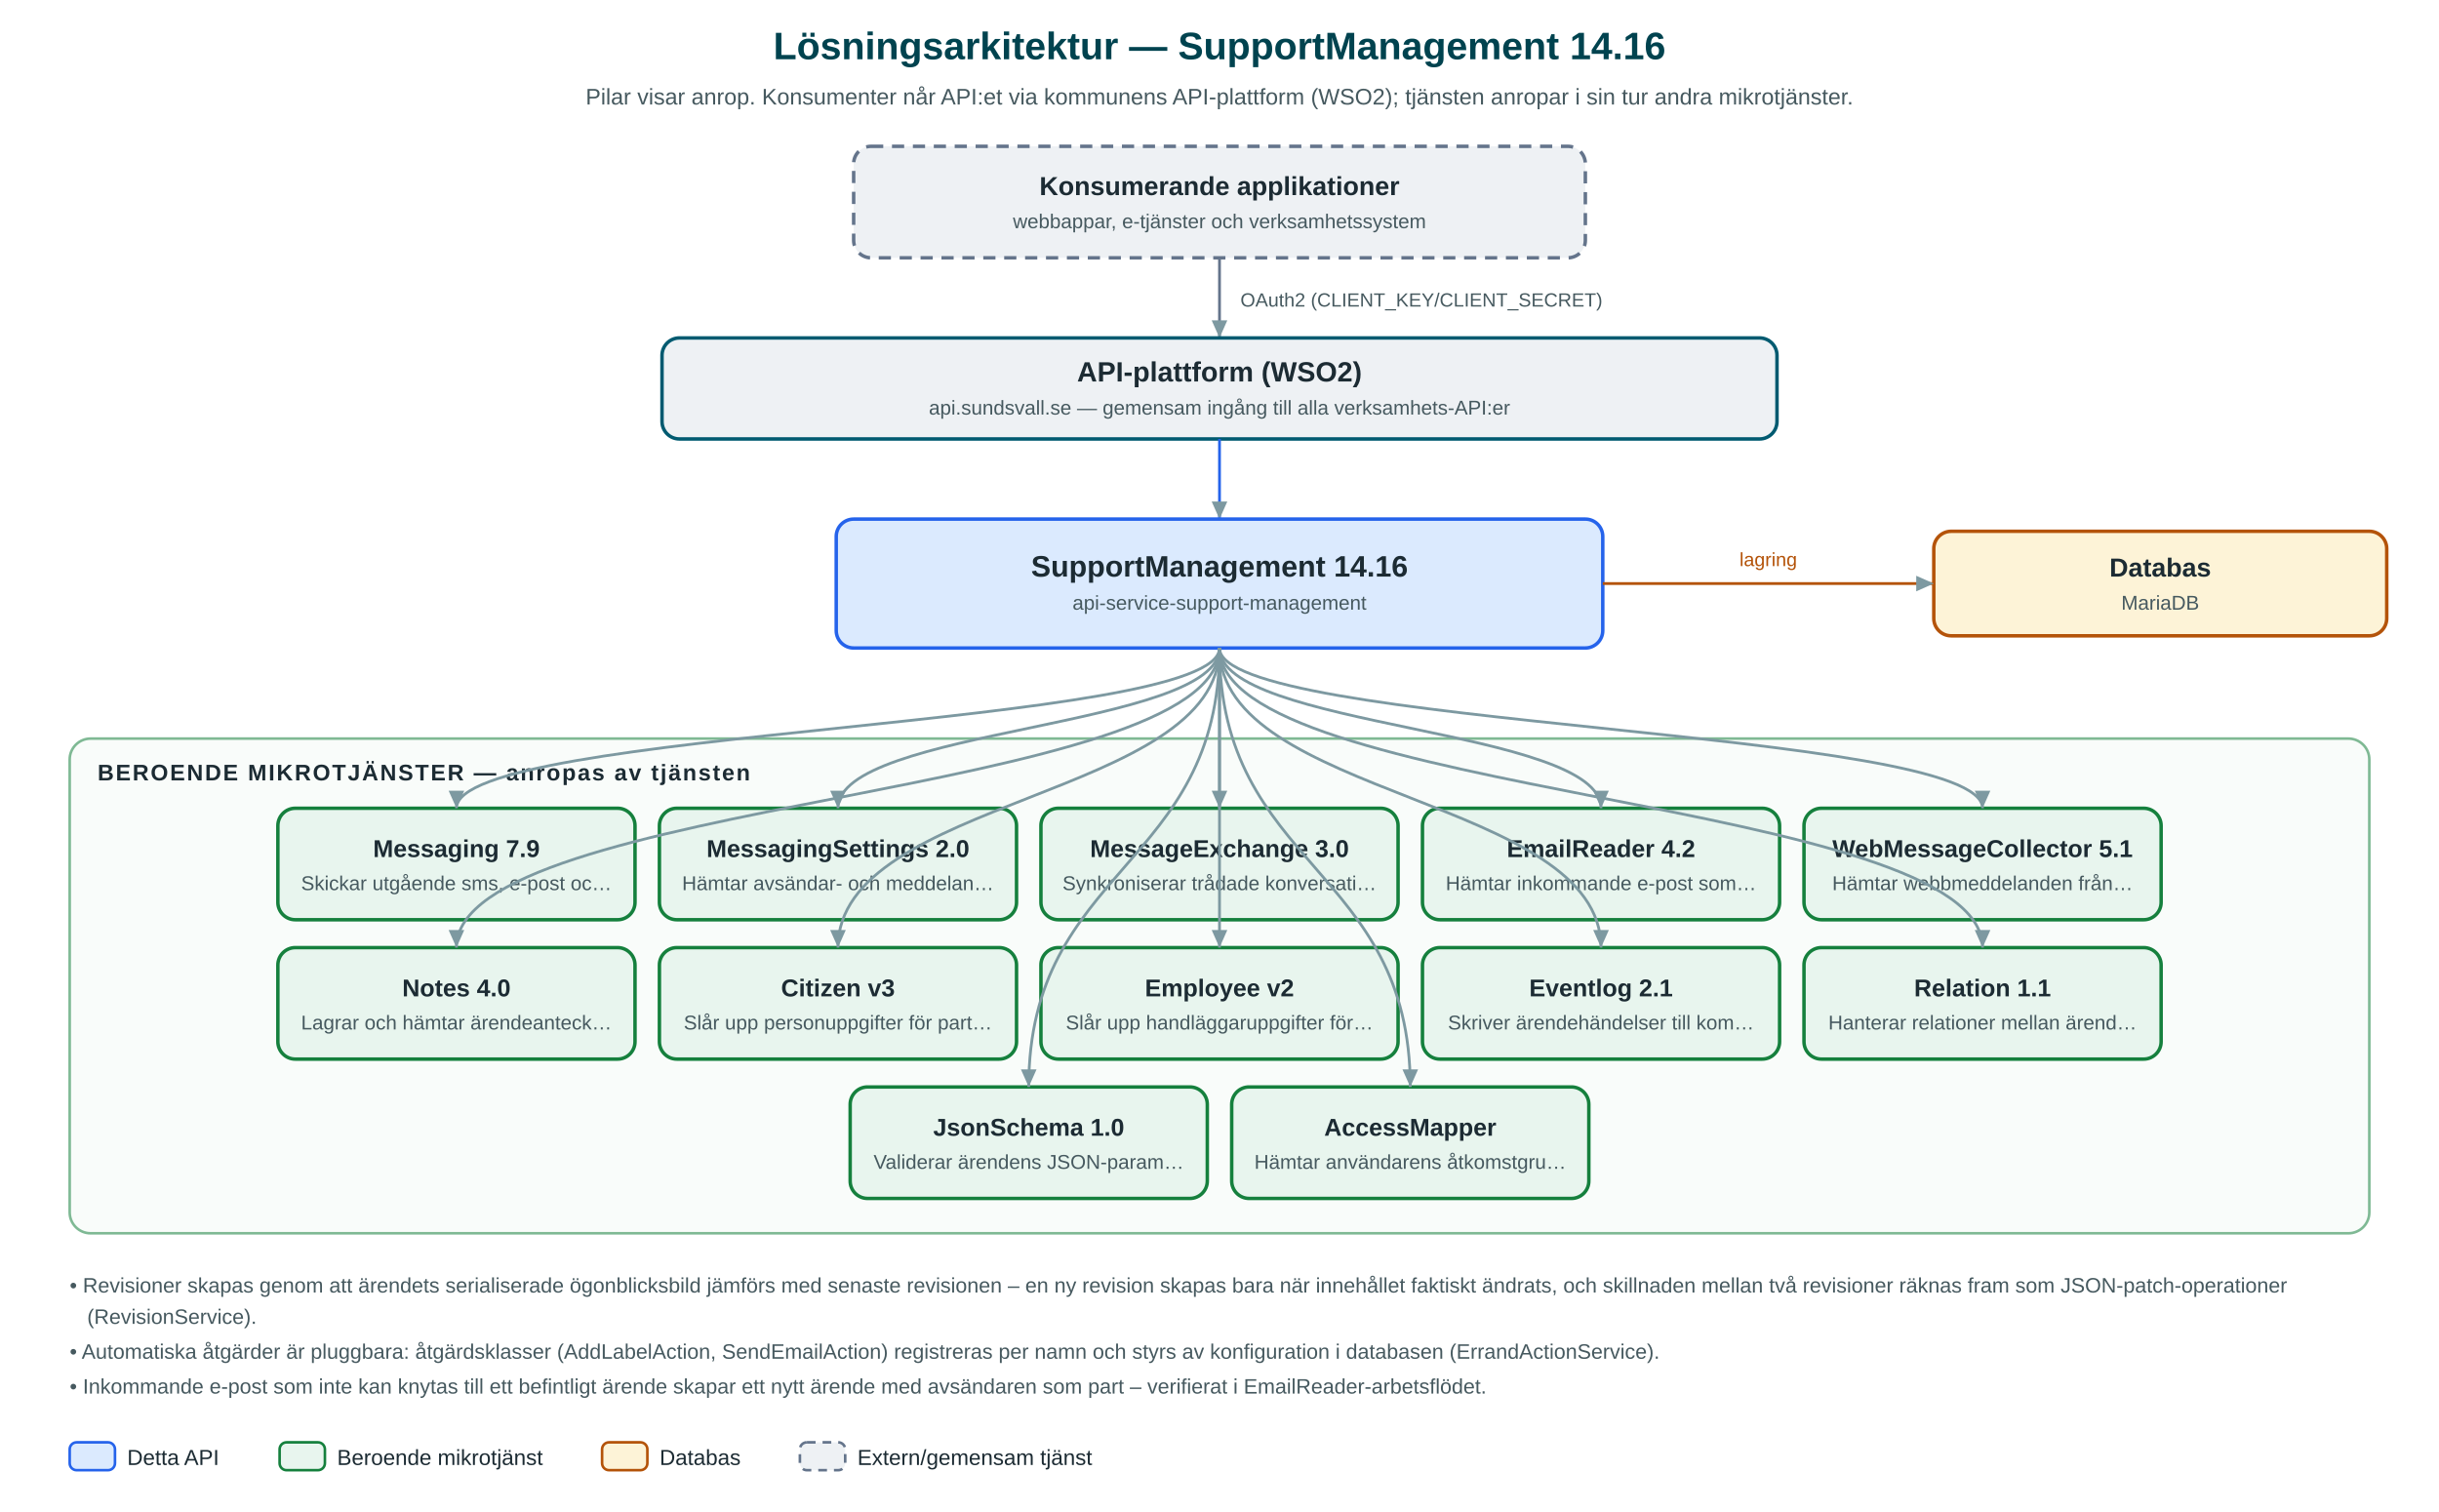
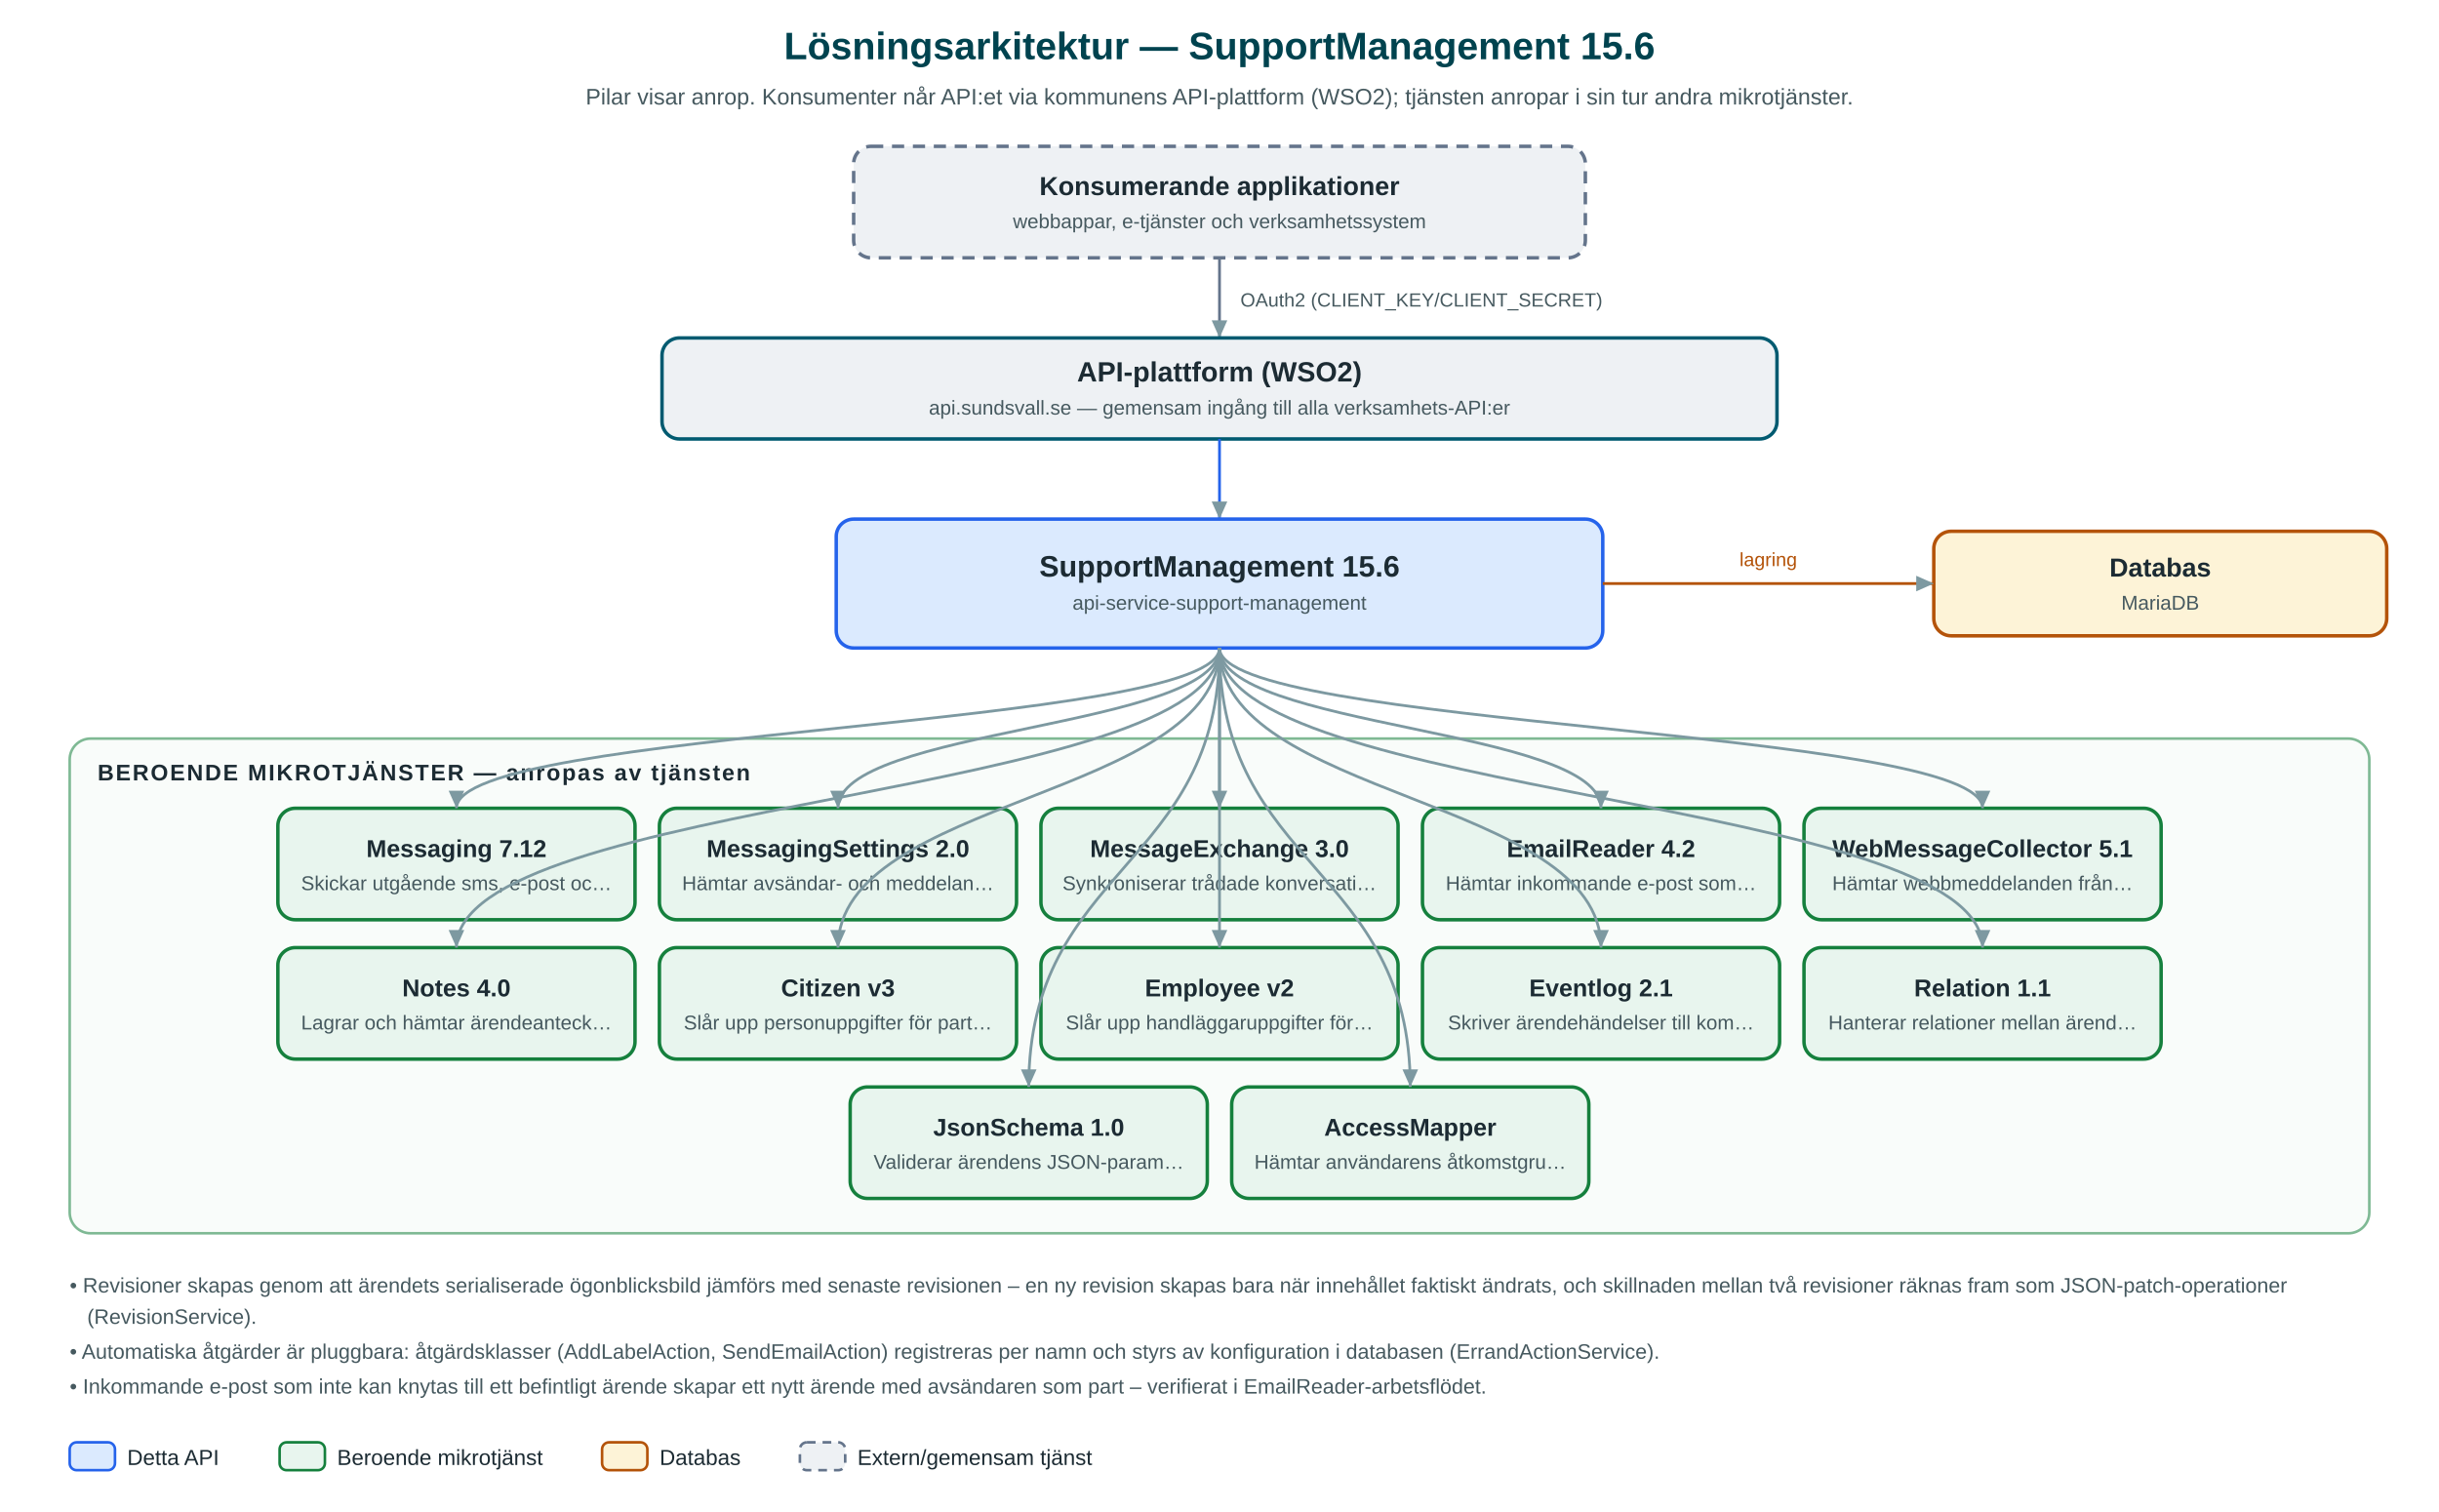
- <svg xmlns="http://www.w3.org/2000/svg" viewBox="0 0 1400 868" font-family="Segoe UI, Helvetica Neue, Arial, sans-serif" role="img" aria-label="Arkitekturdiagram för SupportManagement 14.16">
+ <svg xmlns="http://www.w3.org/2000/svg" viewBox="0 0 1400 868" font-family="Segoe UI, Helvetica Neue, Arial, sans-serif" role="img" aria-label="Arkitekturdiagram för SupportManagement 15.6">
  <defs>
    <marker id="arr" viewBox="0 0 10 10" refX="9" refY="5" markerWidth="7" markerHeight="7" orient="auto-start-reverse">
      <path d="M 0 1 L 9 5 L 0 9 z" fill="#7d99a1" />
    </marker>
  </defs>
  <rect width="1400" height="868" fill="#ffffff" />
-   <text x="700.0" y="34" text-anchor="middle" font-size="22" font-weight="bold" fill="#00434f">Lösningsarkitektur — SupportManagement 14.16</text>
+   <text x="700.0" y="34" text-anchor="middle" font-size="22" font-weight="bold" fill="#00434f">Lösningsarkitektur — SupportManagement 15.6</text>
  <text x="700.0" y="60" text-anchor="middle" font-size="13" fill="#46595f">Pilar visar anrop. Konsumenter når API:et via kommunens API-plattform (WSO2); tjänsten anropar i sin tur andra mikrotjänster.</text>
  <rect x="490.0" y="84" rx="10" width="420" height="64" fill="#eef1f4" stroke="#64748b" stroke-width="2" stroke-dasharray="7,5" />
  <text x="700.0" y="112.0" text-anchor="middle" font-size="15" font-weight="bold" fill="#1c2b33">Konsumerande applikationer</text>
  <text x="700.0" y="131.0" text-anchor="middle" font-size="11.5" fill="#46595f">webbappar, e-tjänster och verksamhetssystem</text>
  <path d="M 700.0 148 L 700.0 194" fill="none" stroke="#64748b" stroke-width="1.6" marker-end="url(#arr)" />
  <text x="712.0" y="176" font-size="11" fill="#46595f">OAuth2 (CLIENT_KEY/CLIENT_SECRET)</text>
  <rect x="380.0" y="194" rx="10" width="640" height="58" fill="#eef1f4" stroke="#005a70" stroke-width="2" />
  <text x="700.0" y="219.0" text-anchor="middle" font-size="16" font-weight="bold" fill="#1c2b33">API-plattform (WSO2)</text>
  <text x="700.0" y="238.0" text-anchor="middle" font-size="11.5" fill="#46595f">api.sundsvall.se — gemensam ingång till alla verksamhets-API:er</text>
  <path d="M 700.0 252 L 700.0 298" fill="none" stroke="#2563eb" stroke-width="1.6" marker-end="url(#arr)" />
  <rect x="480.0" y="298" rx="10" width="440" height="74" fill="#dbeafe" stroke="#2563eb" stroke-width="2" />
-   <text x="700.0" y="331.0" text-anchor="middle" font-size="17" font-weight="bold" fill="#1c2b33">SupportManagement 14.16</text>
+   <text x="700.0" y="331.0" text-anchor="middle" font-size="17" font-weight="bold" fill="#1c2b33">SupportManagement 15.6</text>
  <text x="700.0" y="350.0" text-anchor="middle" font-size="11.5" fill="#46595f">api-service-support-management</text>
  <rect x="1110" y="305" rx="10" width="260" height="60" fill="#fdf3d7" stroke="#b45309" stroke-width="2" />
  <text x="1240.0" y="331.0" text-anchor="middle" font-size="15" font-weight="bold" fill="#1c2b33">Databas</text>
  <text x="1240.0" y="350.0" text-anchor="middle" font-size="11.5" fill="#46595f">MariaDB</text>
  <path d="M 920.0 335.0 L 1110 335.0" fill="none" stroke="#b45309" stroke-width="1.6" marker-end="url(#arr)" />
  <text x="1015.0" y="325.0" text-anchor="middle" font-size="11" fill="#b45309">lagring</text>
  <rect x="40" y="424" rx="12" width="1320" height="284" fill="#f4faf6" stroke="#15803d" stroke-width="1.5" opacity="0.55" />
  <text x="56" y="448" font-size="13" font-weight="bold" letter-spacing="1" fill="#1c2b33">BEROENDE MIKROTJÄNSTER — anropas av tjänsten</text>
  <rect x="159.5" y="464" rx="10" width="205" height="64" fill="#e8f5ee" stroke="#15803d" stroke-width="2" />
-   <text x="262.0" y="492.0" text-anchor="middle" font-size="14" font-weight="bold" fill="#1c2b33">Messaging 7.9</text>
+   <text x="262.0" y="492.0" text-anchor="middle" font-size="14" font-weight="bold" fill="#1c2b33">Messaging 7.12</text>
  <text x="262.0" y="511.0" text-anchor="middle" font-size="11.5" fill="#46595f">Skickar utgående sms, e-post oc…</text>
  <path d="M 700.0 372 C 700.0 418.0, 262.0 418.0, 262.0 464" fill="none" stroke="#7d99a1" stroke-width="1.6" marker-end="url(#arr)" />
  <rect x="378.5" y="464" rx="10" width="205" height="64" fill="#e8f5ee" stroke="#15803d" stroke-width="2" />
  <text x="481.0" y="492.0" text-anchor="middle" font-size="14" font-weight="bold" fill="#1c2b33">MessagingSettings 2.0</text>
  <text x="481.0" y="511.0" text-anchor="middle" font-size="11.5" fill="#46595f">Hämtar avsändar- och meddelan…</text>
  <path d="M 700.0 372 C 700.0 418.0, 481.0 418.0, 481.0 464" fill="none" stroke="#7d99a1" stroke-width="1.6" marker-end="url(#arr)" />
  <rect x="597.5" y="464" rx="10" width="205" height="64" fill="#e8f5ee" stroke="#15803d" stroke-width="2" />
  <text x="700.0" y="492.0" text-anchor="middle" font-size="14" font-weight="bold" fill="#1c2b33">MessageExchange 3.0</text>
  <text x="700.0" y="511.0" text-anchor="middle" font-size="11.5" fill="#46595f">Synkroniserar trådade konversati…</text>
  <path d="M 700.0 372 C 700.0 418.0, 700.0 418.0, 700.0 464" fill="none" stroke="#7d99a1" stroke-width="1.6" marker-end="url(#arr)" />
  <rect x="816.5" y="464" rx="10" width="205" height="64" fill="#e8f5ee" stroke="#15803d" stroke-width="2" />
  <text x="919.0" y="492.0" text-anchor="middle" font-size="14" font-weight="bold" fill="#1c2b33">EmailReader 4.2</text>
  <text x="919.0" y="511.0" text-anchor="middle" font-size="11.5" fill="#46595f">Hämtar inkommande e-post som…</text>
  <path d="M 700.0 372 C 700.0 418.0, 919.0 418.0, 919.0 464" fill="none" stroke="#7d99a1" stroke-width="1.6" marker-end="url(#arr)" />
  <rect x="1035.5" y="464" rx="10" width="205" height="64" fill="#e8f5ee" stroke="#15803d" stroke-width="2" />
  <text x="1138.0" y="492.0" text-anchor="middle" font-size="14" font-weight="bold" fill="#1c2b33">WebMessageCollector 5.1</text>
  <text x="1138.0" y="511.0" text-anchor="middle" font-size="11.5" fill="#46595f">Hämtar webbmeddelanden från…</text>
  <path d="M 700.0 372 C 700.0 418.0, 1138.0 418.0, 1138.0 464" fill="none" stroke="#7d99a1" stroke-width="1.6" marker-end="url(#arr)" />
  <rect x="159.5" y="544" rx="10" width="205" height="64" fill="#e8f5ee" stroke="#15803d" stroke-width="2" />
  <text x="262.0" y="572.0" text-anchor="middle" font-size="14" font-weight="bold" fill="#1c2b33">Notes 4.0</text>
  <text x="262.0" y="591.0" text-anchor="middle" font-size="11.5" fill="#46595f">Lagrar och hämtar ärendeanteck…</text>
  <path d="M 700.0 372 C 700.0 458.0, 262.0 458.0, 262.0 544" fill="none" stroke="#7d99a1" stroke-width="1.6" marker-end="url(#arr)" />
  <rect x="378.5" y="544" rx="10" width="205" height="64" fill="#e8f5ee" stroke="#15803d" stroke-width="2" />
  <text x="481.0" y="572.0" text-anchor="middle" font-size="14" font-weight="bold" fill="#1c2b33">Citizen v3</text>
  <text x="481.0" y="591.0" text-anchor="middle" font-size="11.5" fill="#46595f">Slår upp personuppgifter för part…</text>
  <path d="M 700.0 372 C 700.0 458.0, 481.0 458.0, 481.0 544" fill="none" stroke="#7d99a1" stroke-width="1.6" marker-end="url(#arr)" />
  <rect x="597.5" y="544" rx="10" width="205" height="64" fill="#e8f5ee" stroke="#15803d" stroke-width="2" />
  <text x="700.0" y="572.0" text-anchor="middle" font-size="14" font-weight="bold" fill="#1c2b33">Employee v2</text>
  <text x="700.0" y="591.0" text-anchor="middle" font-size="11.5" fill="#46595f">Slår upp handläggaruppgifter för…</text>
  <path d="M 700.0 372 C 700.0 458.0, 700.0 458.0, 700.0 544" fill="none" stroke="#7d99a1" stroke-width="1.6" marker-end="url(#arr)" />
  <rect x="816.5" y="544" rx="10" width="205" height="64" fill="#e8f5ee" stroke="#15803d" stroke-width="2" />
  <text x="919.0" y="572.0" text-anchor="middle" font-size="14" font-weight="bold" fill="#1c2b33">Eventlog 2.1</text>
  <text x="919.0" y="591.0" text-anchor="middle" font-size="11.5" fill="#46595f">Skriver ärendehändelser till kom…</text>
  <path d="M 700.0 372 C 700.0 458.0, 919.0 458.0, 919.0 544" fill="none" stroke="#7d99a1" stroke-width="1.6" marker-end="url(#arr)" />
  <rect x="1035.5" y="544" rx="10" width="205" height="64" fill="#e8f5ee" stroke="#15803d" stroke-width="2" />
  <text x="1138.0" y="572.0" text-anchor="middle" font-size="14" font-weight="bold" fill="#1c2b33">Relation 1.1</text>
  <text x="1138.0" y="591.0" text-anchor="middle" font-size="11.5" fill="#46595f">Hanterar relationer mellan ärend…</text>
  <path d="M 700.0 372 C 700.0 458.0, 1138.0 458.0, 1138.0 544" fill="none" stroke="#7d99a1" stroke-width="1.6" marker-end="url(#arr)" />
  <rect x="488.0" y="624" rx="10" width="205" height="64" fill="#e8f5ee" stroke="#15803d" stroke-width="2" />
  <text x="590.5" y="652.0" text-anchor="middle" font-size="14" font-weight="bold" fill="#1c2b33">JsonSchema 1.0</text>
  <text x="590.5" y="671.0" text-anchor="middle" font-size="11.5" fill="#46595f">Validerar ärendens JSON-param…</text>
  <path d="M 700.0 372 C 700.0 498.0, 590.5 498.0, 590.5 624" fill="none" stroke="#7d99a1" stroke-width="1.6" marker-end="url(#arr)" />
  <rect x="707.0" y="624" rx="10" width="205" height="64" fill="#e8f5ee" stroke="#15803d" stroke-width="2" />
  <text x="809.5" y="652.0" text-anchor="middle" font-size="14" font-weight="bold" fill="#1c2b33">AccessMapper</text>
  <text x="809.5" y="671.0" text-anchor="middle" font-size="11.5" fill="#46595f">Hämtar användarens åtkomstgru…</text>
  <path d="M 700.0 372 C 700.0 498.0, 809.5 498.0, 809.5 624" fill="none" stroke="#7d99a1" stroke-width="1.6" marker-end="url(#arr)" />
  <text x="40" y="742" font-size="12" fill="#46595f">• Revisioner skapas genom att ärendets serialiserade ögonblicksbild jämförs med senaste revisionen – en ny revision skapas bara när innehållet faktiskt ändrats, och skillnaden mellan två revisioner räknas fram som JSON-patch-operationer</text>
  <text x="50.008" y="760" font-size="12" fill="#46595f">(RevisionService).</text>
  <text x="40" y="780" font-size="12" fill="#46595f">• Automatiska åtgärder är pluggbara: åtgärdsklasser (AddLabelAction, SendEmailAction) registreras per namn och styrs av konfiguration i databasen (ErrandActionService).</text>
  <text x="40" y="800" font-size="12" fill="#46595f">• Inkommande e-post som inte kan knytas till ett befintligt ärende skapar ett nytt ärende med avsändaren som part – verifierat i EmailReader-arbetsflödet.</text>
  <rect x="40" y="828" width="26" height="16" rx="4" fill="#dbeafe" stroke="#2563eb" stroke-width="1.5" />
  <text x="73" y="841" font-size="12.5" fill="#1c2b33">Detta API</text>
  <rect x="160.5" y="828" width="26" height="16" rx="4" fill="#e8f5ee" stroke="#15803d" stroke-width="1.5" />
  <text x="193.5" y="841" font-size="12.5" fill="#1c2b33">Beroende mikrotjänst</text>
  <rect x="345.6" y="828" width="26" height="16" rx="4" fill="#fdf3d7" stroke="#b45309" stroke-width="1.5" />
  <text x="378.6" y="841" font-size="12.5" fill="#1c2b33">Databas</text>
  <rect x="459.15" y="828" width="26" height="16" rx="4" fill="#eef1f4" stroke="#64748b" stroke-width="1.5" stroke-dasharray="5,4" />
  <text x="492.15" y="841" font-size="12.5" fill="#1c2b33">Extern/gemensam tjänst</text>
</svg>
